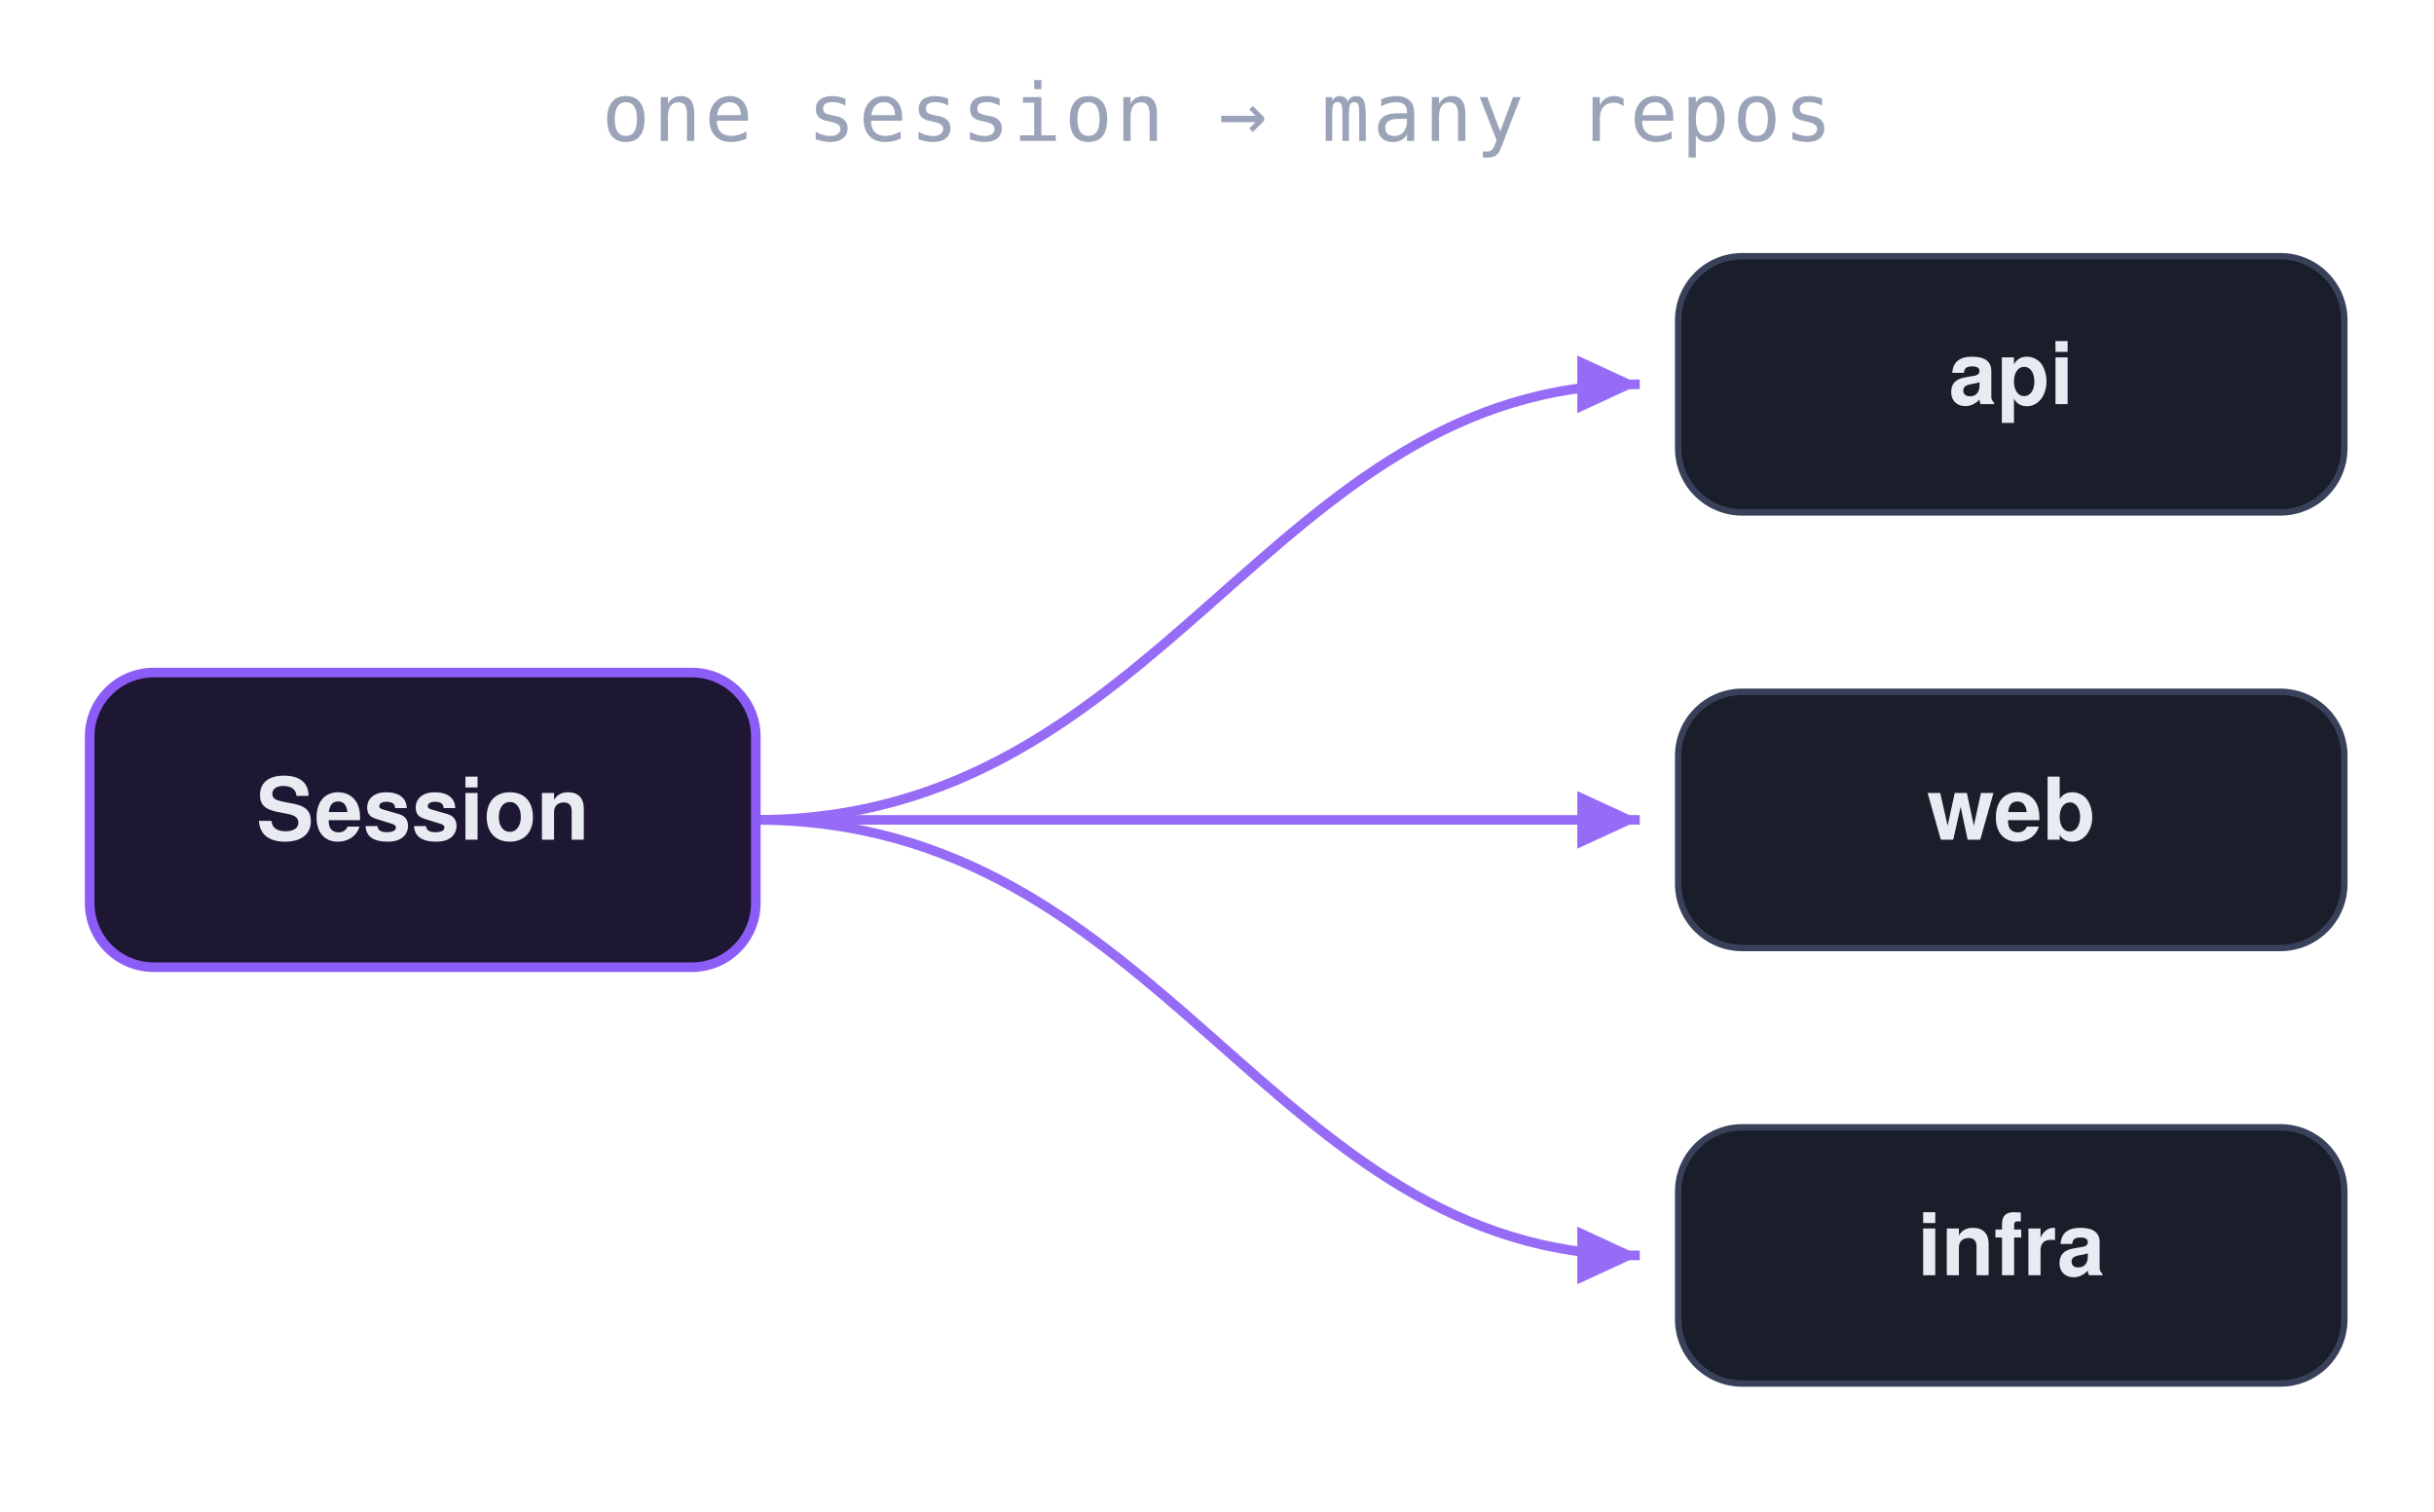
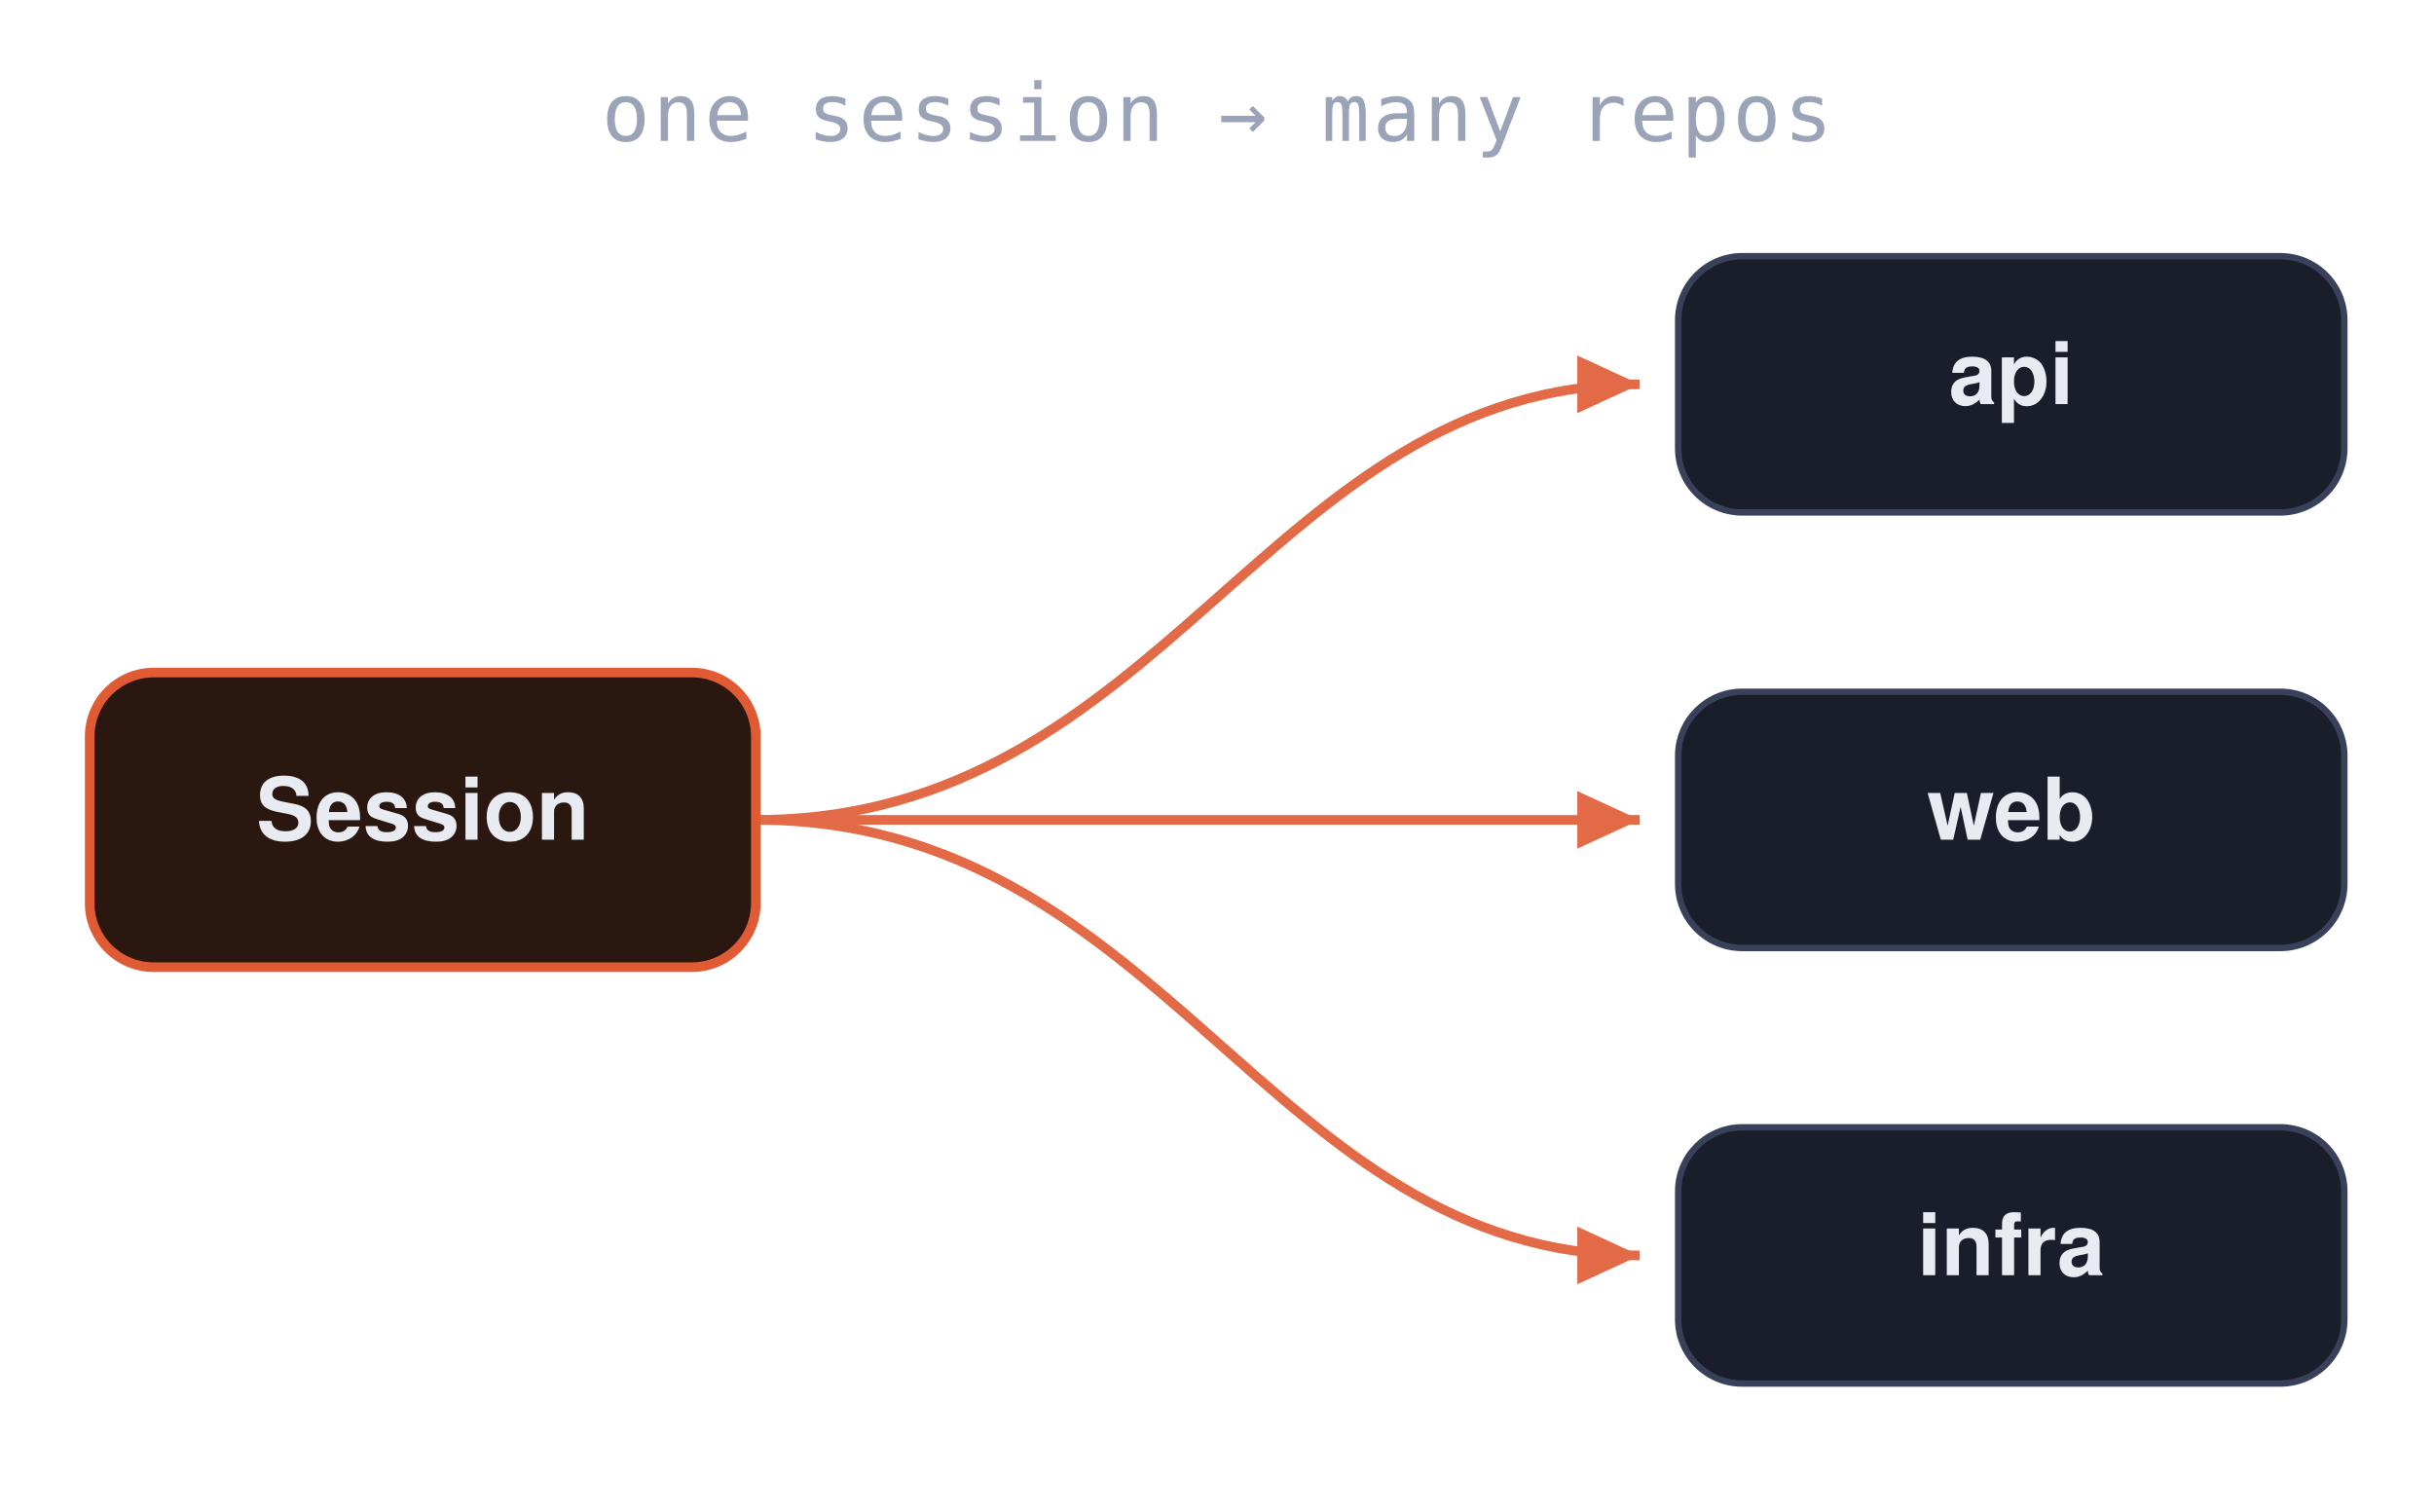
<svg xmlns="http://www.w3.org/2000/svg" viewBox="0 0 380 236" width="380" height="236" role="img" aria-labelledby="t2 d2" font-family="-apple-system, BlinkMacSystemFont, 'Segoe UI', Helvetica, Arial, sans-serif">
  <defs>
    <marker id="arrow2" markerWidth="9" markerHeight="9" refX="6.5" refY="3" orient="auto">
-       <path d="M0,0 L6.5,3 L0,6 Z" fill="#8b5cf6" />
+       <path d="M0,0 L6.5,3 L0,6 Z" fill="#e05a33" />
    </marker>
  </defs>
  <text x="190" y="22" text-anchor="middle" font-family="'SF Mono','Fira Code',Menlo,Consolas,monospace" font-size="12.5" font-weight="500" letter-spacing="0.04em" fill="#9ba3b8">one session → many repos</text>
-   <g fill="none" stroke="#8b5cf6" stroke-width="1.5" opacity="0.9">
+   <g fill="none" stroke="#e05a33" stroke-width="1.5" opacity="0.9">
    <path d="M118,128 C 182,128 198,60 256,60" marker-end="url(#arrow2)" />
    <path d="M118,128 L 256,128" marker-end="url(#arrow2)" />
    <path d="M118,128 C 182,128 198,196 256,196" marker-end="url(#arrow2)" />
  </g>
-   <rect x="14" y="105" width="104" height="46" rx="10" fill="#1d1733" stroke="#8b5cf6" stroke-width="1.5" />
+   <rect x="14" y="105" width="104" height="46" rx="10" fill="#2a1710" stroke="#e05a33" stroke-width="1.5" />
  <text x="66" y="128" text-anchor="middle" dominant-baseline="central" font-size="13.5" font-weight="600" fill="#e9ebf2">Session</text>
  <g>
    <rect x="262" y="40" width="104" height="40" rx="10" fill="#1a1e2a" stroke="#39415a" stroke-width="1" />
    <text x="314" y="60" text-anchor="middle" dominant-baseline="central" font-size="13.5" font-weight="600" fill="#e9ebf2">api</text>
    <rect x="262" y="108" width="104" height="40" rx="10" fill="#1a1e2a" stroke="#39415a" stroke-width="1" />
    <text x="314" y="128" text-anchor="middle" dominant-baseline="central" font-size="13.5" font-weight="600" fill="#e9ebf2">web</text>
    <rect x="262" y="176" width="104" height="40" rx="10" fill="#1a1e2a" stroke="#39415a" stroke-width="1" />
    <text x="314" y="196" text-anchor="middle" dominant-baseline="central" font-size="13.5" font-weight="600" fill="#e9ebf2">infra</text>
  </g>
</svg>
